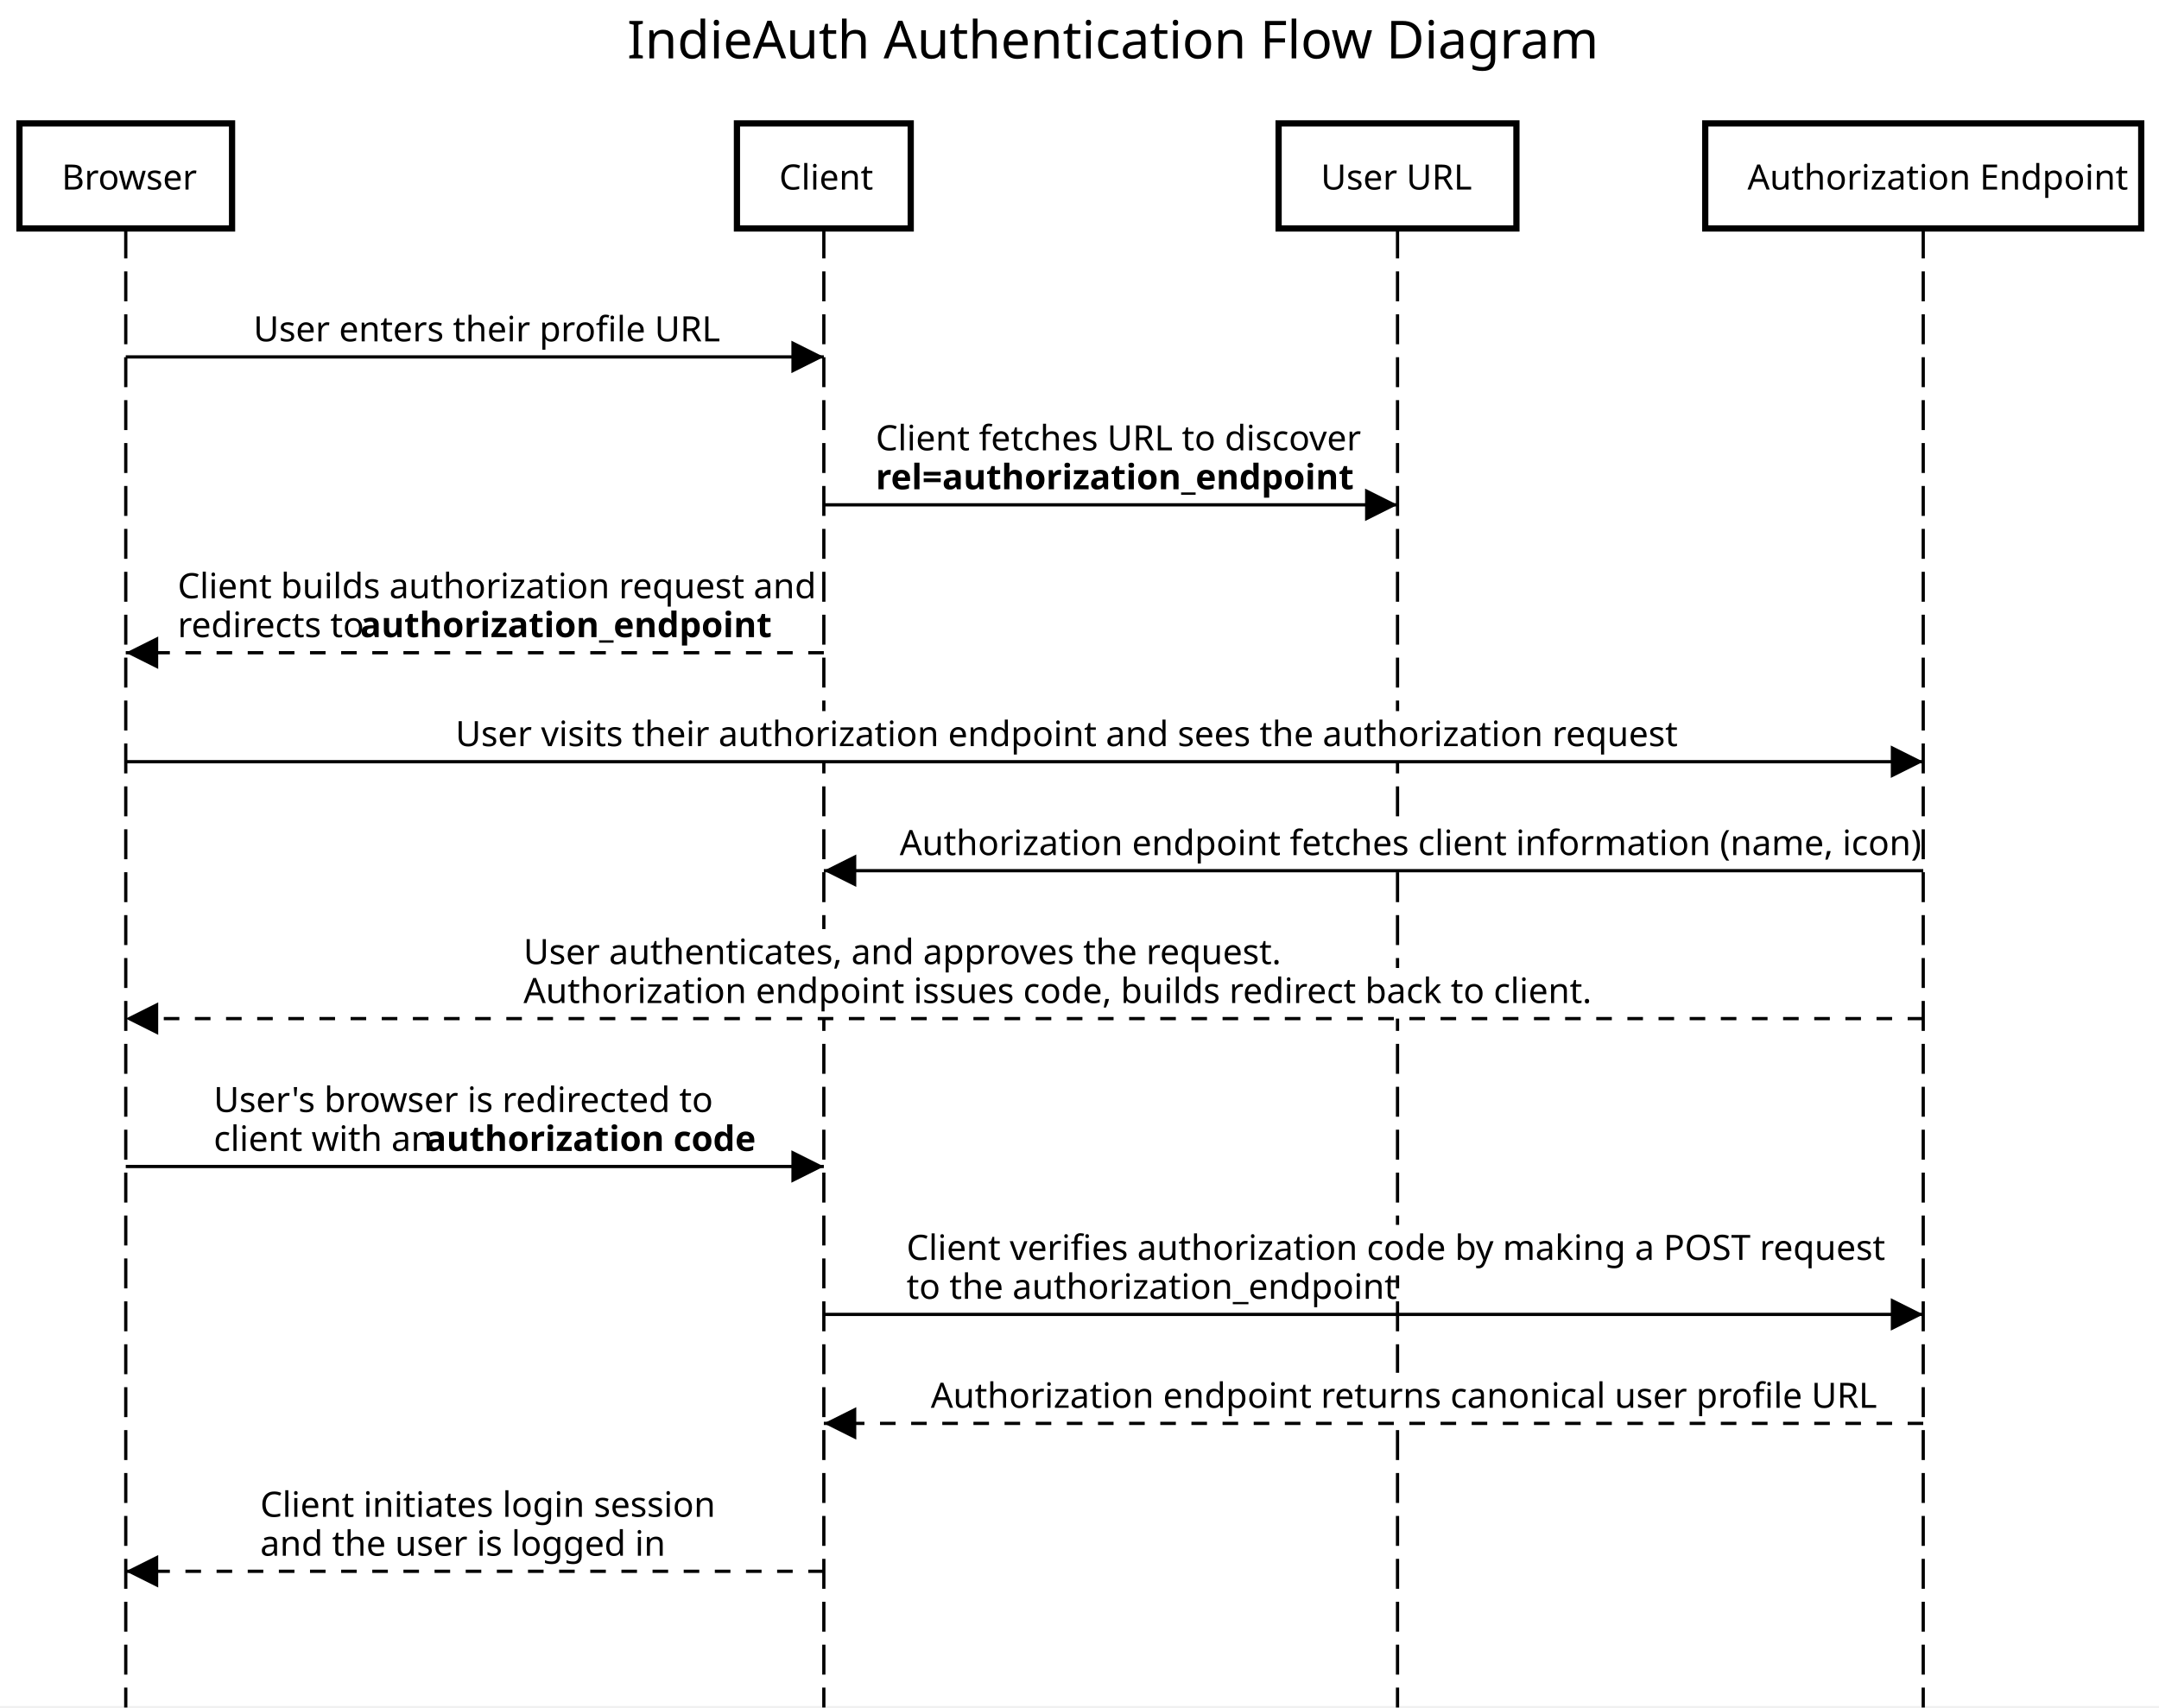
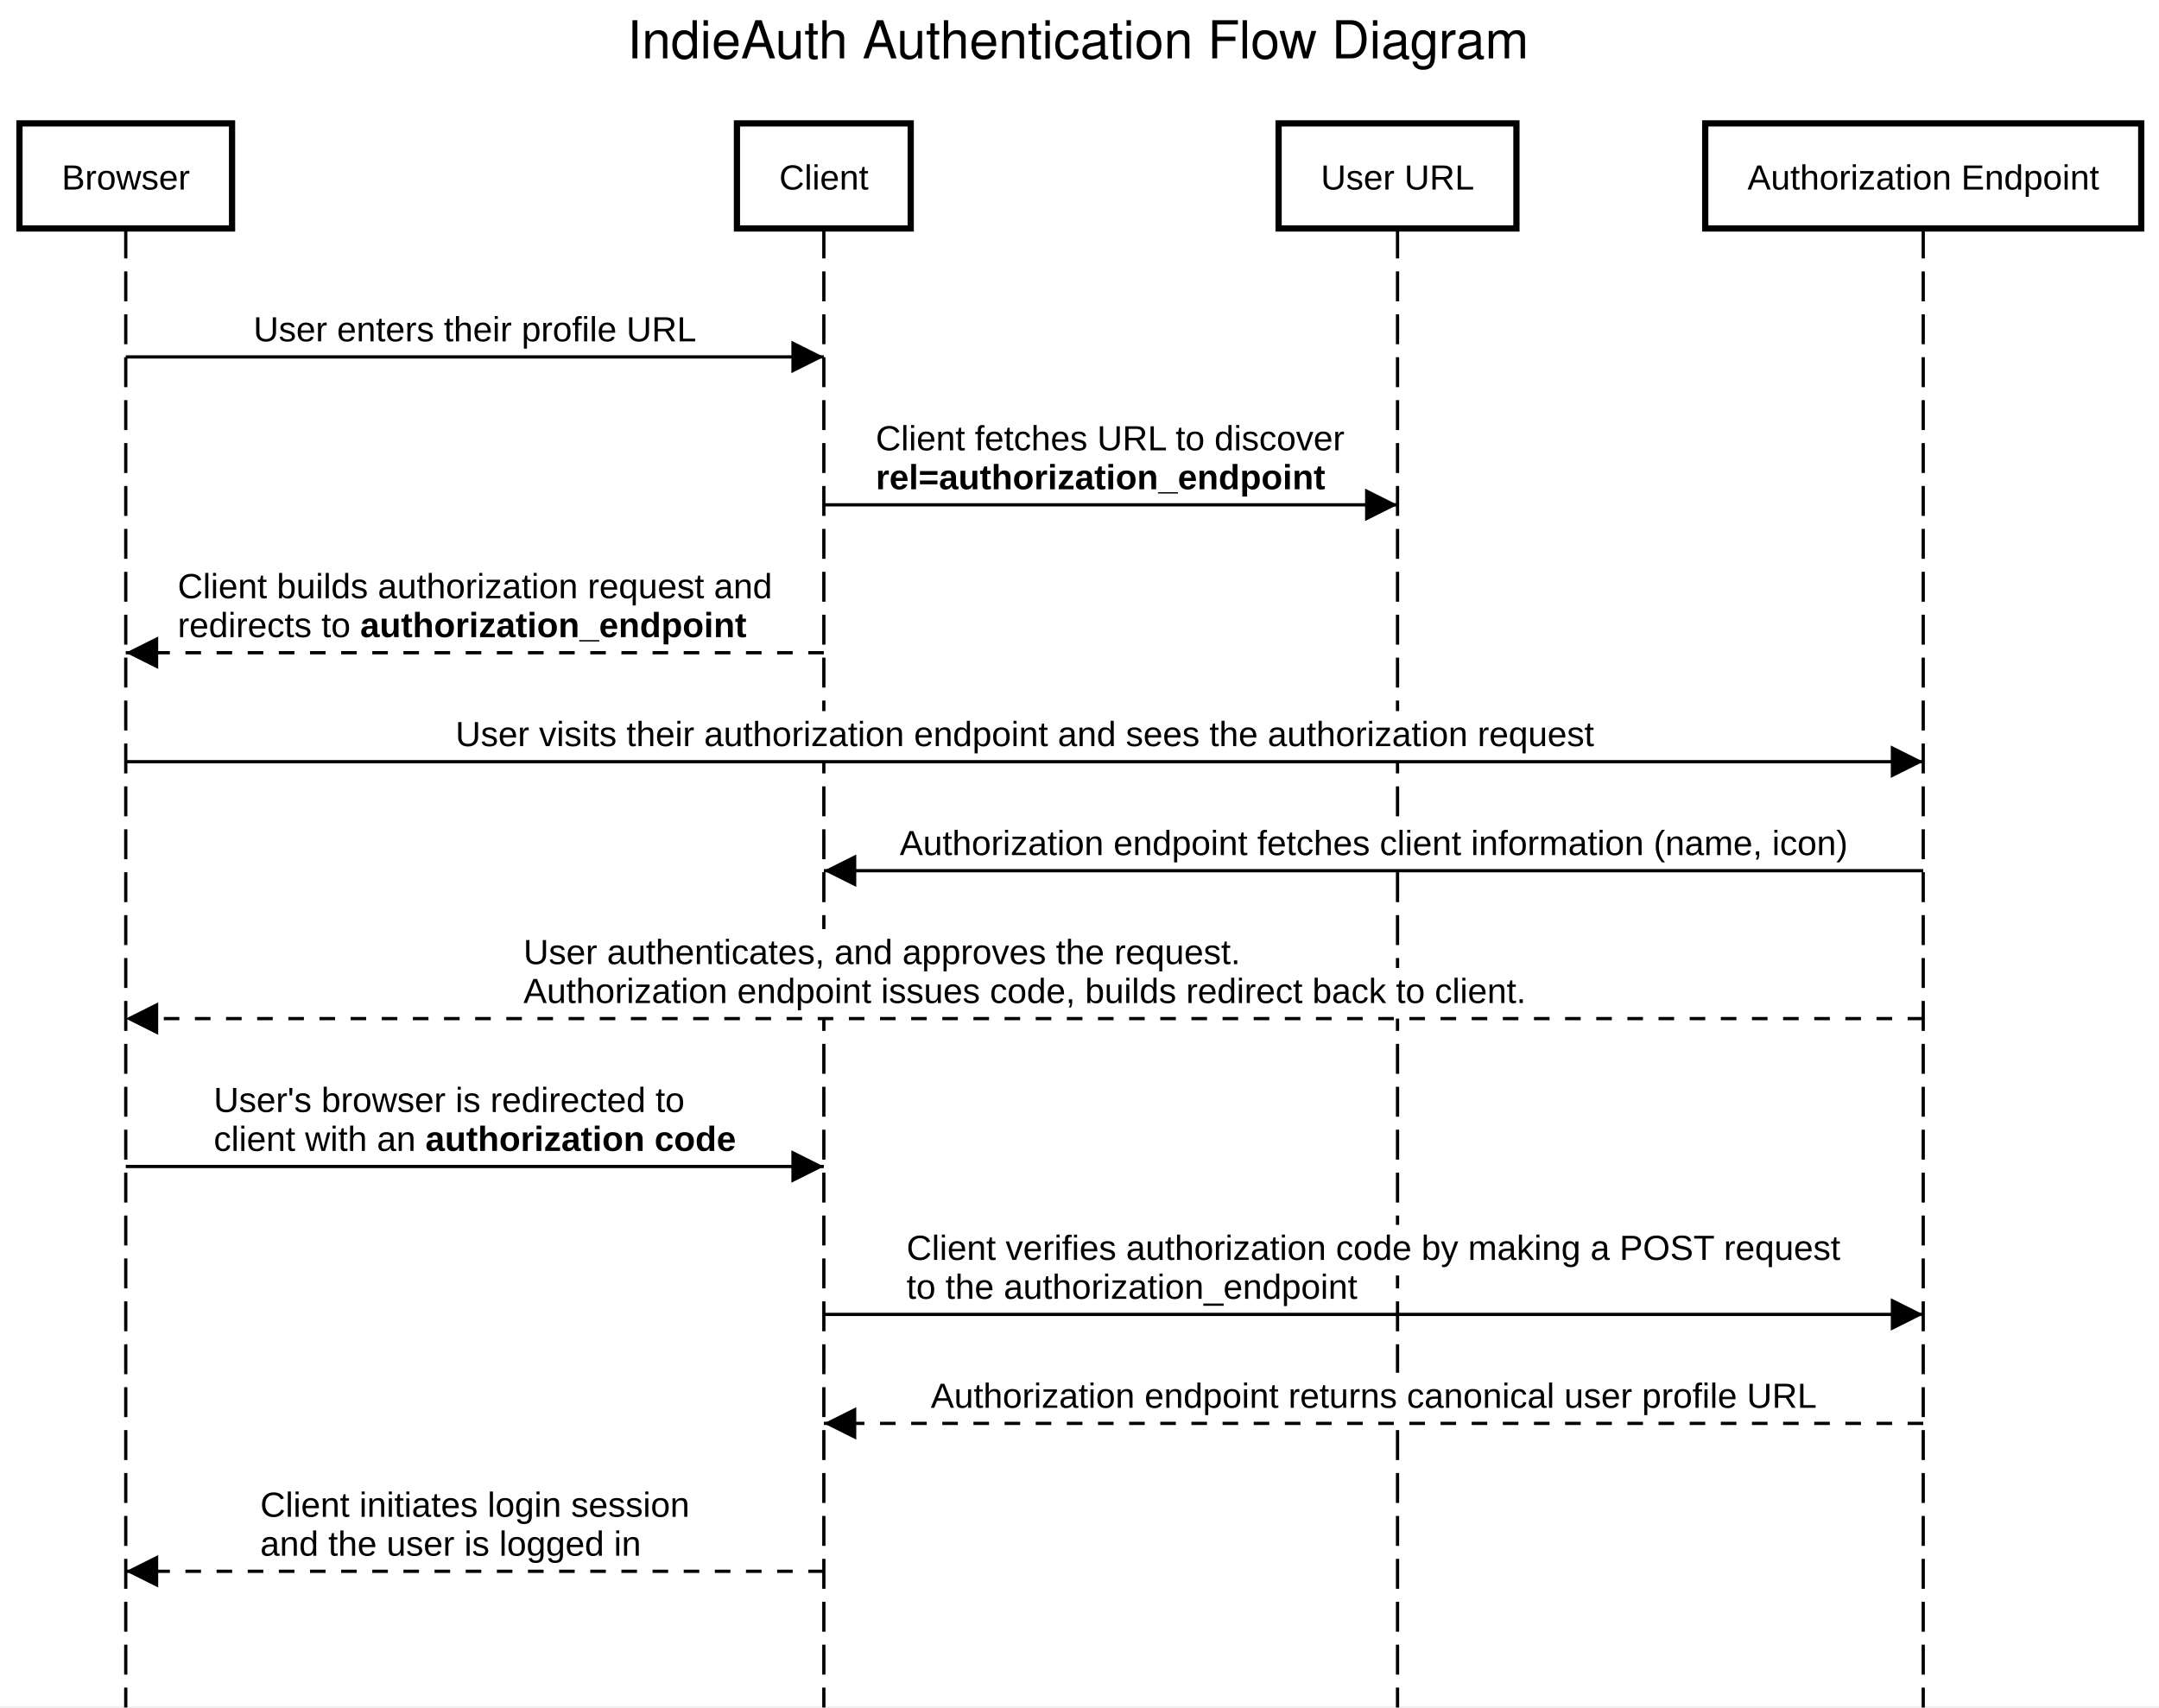
<svg xmlns="http://www.w3.org/2000/svg" version="1.1" viewbox="0 0 906 716" style="width: 100%; height: auto;">
  <defs />
  <g>
    <g />
    <g />
    <g />
    <g />
    <g />
    <g />
    <g />
    <g />
    <g />
    <g />
    <g />
    <g />
    <g />
    <g />
    <g />
    <g />
    <g />
    <g />
    <g />
    <g />
    <g />
    <g />
    <g>
      <rect fill="white" stroke="none" x="0" y="0" width="906" height="716" />
    </g>
    <g>
-       <text fill="black" stroke="none" font-family="sans-serif" font-size="16.5pt" font-style="normal" font-weight="normal" text-decoration="normal" x="263.199" y="24.503" text-anchor="start" dominant-baseline="alphabetic">IndieAuth Authentication Flow Diagram</text>
+       <text fill="black" stroke="none" font-family="Helvetica" font-size="16.5pt" font-style="normal" font-weight="normal" text-decoration="normal" x="263.199" y="24.503" text-anchor="start" dominant-baseline="alphabetic">IndieAuth Authentication Flow Diagram</text>
    </g>
    <g>
      <path fill="none" stroke="black" paint-order="fill stroke markers" d=" M 52.774 95.888 L 52.774 716.625" stroke-miterlimit="10" stroke-width="1.361" stroke-dasharray="12.566,5.445" />
      <path fill="none" stroke="black" paint-order="fill stroke markers" d=" M 345.712 95.888 L 345.712 716.625" stroke-miterlimit="10" stroke-width="1.361" stroke-dasharray="12.566,5.445" />
      <path fill="none" stroke="black" paint-order="fill stroke markers" d=" M 586.452 95.888 L 586.452 716.625" stroke-miterlimit="10" stroke-width="1.361" stroke-dasharray="12.566,5.445" />
      <path fill="none" stroke="black" paint-order="fill stroke markers" d=" M 807.065 95.888 L 807.065 716.625" stroke-miterlimit="10" stroke-width="1.361" stroke-dasharray="12.566,5.445" />
    </g>
    <g>
      <path fill="none" stroke="none" />
      <g>
        <path fill="white" stroke="black" paint-order="fill stroke markers" d=" M 8.168 51.783 L 97.38 51.783 L 97.38 95.888 L 8.168 95.888 L 8.168 51.783 Z" stroke-miterlimit="10" stroke-width="2.614" stroke-dasharray="" />
      </g>
      <g>
        <g />
-         <text fill="black" stroke="none" font-family="sans-serif" font-size="11pt" font-style="normal" font-weight="normal" text-decoration="normal" x="25.891" y="79.552" text-anchor="start" dominant-baseline="alphabetic">Browser</text>
+         <text fill="black" stroke="none" font-family="Arial" font-size="11pt" font-style="normal" font-weight="normal" text-decoration="normal" x="25.891" y="79.552" text-anchor="start" dominant-baseline="alphabetic">Browser</text>
      </g>
      <path fill="none" stroke="none" />
      <g>
        <path fill="white" stroke="black" paint-order="fill stroke markers" d=" M 309.248 51.783 L 382.175 51.783 L 382.175 95.888 L 309.248 95.888 L 309.248 51.783 Z" stroke-miterlimit="10" stroke-width="2.614" stroke-dasharray="" />
      </g>
      <g>
        <g />
-         <text fill="black" stroke="none" font-family="sans-serif" font-size="11pt" font-style="normal" font-weight="normal" text-decoration="normal" x="326.971" y="79.552" text-anchor="start" dominant-baseline="alphabetic">Client</text>
+         <text fill="black" stroke="none" font-family="Arial" font-size="11pt" font-style="normal" font-weight="normal" text-decoration="normal" x="326.971" y="79.552" text-anchor="start" dominant-baseline="alphabetic">Client</text>
      </g>
      <path fill="none" stroke="none" />
      <g>
        <path fill="white" stroke="black" paint-order="fill stroke markers" d=" M 536.552 51.783 L 636.351 51.783 L 636.351 95.888 L 536.552 95.888 L 536.552 51.783 Z" stroke-miterlimit="10" stroke-width="2.614" stroke-dasharray="" />
      </g>
      <g>
        <g />
-         <text fill="black" stroke="none" font-family="sans-serif" font-size="11pt" font-style="normal" font-weight="normal" text-decoration="normal" x="554.276" y="79.552" text-anchor="start" dominant-baseline="alphabetic">User URL</text>
+         <text fill="black" stroke="none" font-family="Arial" font-size="11pt" font-style="normal" font-weight="normal" text-decoration="normal" x="554.276" y="79.552" text-anchor="start" dominant-baseline="alphabetic">User URL</text>
      </g>
      <path fill="none" stroke="none" />
      <g>
        <path fill="white" stroke="black" paint-order="fill stroke markers" d=" M 715.583 51.783 L 898.547 51.783 L 898.547 95.888 L 715.583 95.888 L 715.583 51.783 Z" stroke-miterlimit="10" stroke-width="2.614" stroke-dasharray="" />
      </g>
      <g>
        <g />
-         <text fill="black" stroke="none" font-family="sans-serif" font-size="11pt" font-style="normal" font-weight="normal" text-decoration="normal" x="733.307" y="79.552" text-anchor="start" dominant-baseline="alphabetic">Authorization Endpoint</text>
+         <text fill="black" stroke="none" font-family="Arial" font-size="11pt" font-style="normal" font-weight="normal" text-decoration="normal" x="733.307" y="79.552" text-anchor="start" dominant-baseline="alphabetic">Authorization Endpoint</text>
      </g>
    </g>
    <g>
      <g>
        <g>
          <path fill="none" stroke="none" />
          <rect fill="white" stroke="none" x="103.911" y="128.558" width="190.663" height="21.236" />
        </g>
-         <text fill="black" stroke="none" font-family="sans-serif" font-size="11pt" font-style="normal" font-weight="normal" text-decoration="normal" x="106.362" y="143.26" text-anchor="start" dominant-baseline="alphabetic">User enters their profile URL</text>
+         <text fill="black" stroke="none" font-family="Arial" font-size="11pt" font-style="normal" font-weight="normal" text-decoration="normal" x="106.362" y="143.26" text-anchor="start" dominant-baseline="alphabetic">User enters their profile URL</text>
      </g>
      <g>
        <path fill="none" stroke="black" paint-order="fill stroke markers" d=" M 52.774 149.794 L 345.712 149.794" stroke-miterlimit="10" stroke-width="1.361" stroke-dasharray="" />
        <path fill="black" stroke="none" paint-order="stroke fill markers" d=" M 332.099 142.987 L 345.712 149.794 L 332.099 156.6 Z" />
      </g>
      <g>
        <g>
          <path fill="none" stroke="none" />
          <rect fill="white" stroke="none" x="365.042" y="174.297" width="202.08" height="21.236" />
        </g>
        <g>
          <path fill="none" stroke="none" />
          <rect fill="white" stroke="none" x="365.042" y="190.632" width="193.454" height="21.236" />
        </g>
-         <text fill="black" stroke="none" font-family="sans-serif" font-size="11pt" font-style="normal" font-weight="normal" text-decoration="normal" x="367.492" y="188.998" text-anchor="start" dominant-baseline="alphabetic">Client fetches URL to discover</text>
-         <text fill="black" stroke="none" font-family="sans-serif" font-size="11pt" font-style="normal" font-weight="normal" text-decoration="normal" x="367.492" y="205.334" text-anchor="start" dominant-baseline="alphabetic" />
-         <text fill="black" stroke="none" font-family="sans-serif" font-size="11pt" font-style="normal" font-weight="bold" text-decoration="normal" x="367.492" y="205.334" text-anchor="start" dominant-baseline="alphabetic">rel=authorization_endpoint</text>
-         <text fill="black" stroke="none" font-family="sans-serif" font-size="11pt" font-style="normal" font-weight="normal" text-decoration="normal" x="556.046" y="205.334" text-anchor="start" dominant-baseline="alphabetic" />
+         <text fill="black" stroke="none" font-family="Arial" font-size="11pt" font-style="normal" font-weight="normal" text-decoration="normal" x="367.492" y="188.998" text-anchor="start" dominant-baseline="alphabetic">Client fetches URL to discover</text>
+         <text fill="black" stroke="none" font-family="Arial" font-size="11pt" font-style="normal" font-weight="normal" text-decoration="normal" x="367.492" y="205.334" text-anchor="start" dominant-baseline="alphabetic" />
+         <text fill="black" stroke="none" font-family="Arial" font-size="11pt" font-style="normal" font-weight="bold" text-decoration="normal" x="367.492" y="205.334" text-anchor="start" dominant-baseline="alphabetic">rel=authorization_endpoint</text>
+         <text fill="black" stroke="none" font-family="Arial" font-size="11pt" font-style="normal" font-weight="normal" text-decoration="normal" x="556.046" y="205.334" text-anchor="start" dominant-baseline="alphabetic" />
      </g>
      <g>
        <path fill="none" stroke="black" paint-order="fill stroke markers" d=" M 345.712 211.868 L 586.452 211.868" stroke-miterlimit="10" stroke-width="1.361" stroke-dasharray="" />
        <path fill="black" stroke="none" paint-order="stroke fill markers" d=" M 572.839 205.061 L 586.452 211.868 L 572.839 218.674 Z" />
      </g>
      <g>
        <g>
          <path fill="none" stroke="none" />
          <rect fill="white" stroke="none" x="72.104" y="236.37" width="254.278" height="21.236" />
        </g>
        <g>
          <path fill="none" stroke="none" />
          <rect fill="white" stroke="none" x="72.104" y="252.706" width="243.547" height="21.236" />
        </g>
-         <text fill="black" stroke="none" font-family="sans-serif" font-size="11pt" font-style="normal" font-weight="normal" text-decoration="normal" x="74.554" y="251.072" text-anchor="start" dominant-baseline="alphabetic">Client builds authorization request and</text>
-         <text fill="black" stroke="none" font-family="sans-serif" font-size="11pt" font-style="normal" font-weight="normal" text-decoration="normal" x="74.554" y="267.407" text-anchor="start" dominant-baseline="alphabetic">redirects to </text>
-         <text fill="black" stroke="none" font-family="sans-serif" font-size="11pt" font-style="normal" font-weight="bold" text-decoration="normal" x="151.14" y="267.407" text-anchor="start" dominant-baseline="alphabetic">authorization_endpoint</text>
-         <text fill="black" stroke="none" font-family="sans-serif" font-size="11pt" font-style="normal" font-weight="normal" text-decoration="normal" x="313.201" y="267.407" text-anchor="start" dominant-baseline="alphabetic" />
+         <text fill="black" stroke="none" font-family="Arial" font-size="11pt" font-style="normal" font-weight="normal" text-decoration="normal" x="74.554" y="251.072" text-anchor="start" dominant-baseline="alphabetic">Client builds authorization request and</text>
+         <text fill="black" stroke="none" font-family="Arial" font-size="11pt" font-style="normal" font-weight="normal" text-decoration="normal" x="74.554" y="267.407" text-anchor="start" dominant-baseline="alphabetic">redirects to </text>
+         <text fill="black" stroke="none" font-family="Arial" font-size="11pt" font-style="normal" font-weight="bold" text-decoration="normal" x="151.14" y="267.407" text-anchor="start" dominant-baseline="alphabetic">authorization_endpoint</text>
+         <text fill="black" stroke="none" font-family="Arial" font-size="11pt" font-style="normal" font-weight="normal" text-decoration="normal" x="313.201" y="267.407" text-anchor="start" dominant-baseline="alphabetic" />
      </g>
      <g>
        <path fill="none" stroke="black" paint-order="fill stroke markers" d=" M 345.712 273.941 L 52.774 273.941" stroke-miterlimit="10" stroke-width="1.361" stroke-dasharray="6.534" />
        <path fill="black" stroke="none" paint-order="stroke fill markers" d=" M 66.387 267.135 L 52.774 273.941 L 66.387 280.748 Z" />
      </g>
      <g>
        <g>
          <path fill="none" stroke="none" />
          <rect fill="white" stroke="none" x="188.697" y="298.444" width="482.445" height="21.236" />
        </g>
-         <text fill="black" stroke="none" font-family="sans-serif" font-size="11pt" font-style="normal" font-weight="normal" text-decoration="normal" x="191.147" y="313.146" text-anchor="start" dominant-baseline="alphabetic">User visits their authorization endpoint and sees the authorization request</text>
+         <text fill="black" stroke="none" font-family="Arial" font-size="11pt" font-style="normal" font-weight="normal" text-decoration="normal" x="191.147" y="313.146" text-anchor="start" dominant-baseline="alphabetic">User visits their authorization endpoint and sees the authorization request</text>
      </g>
      <g>
        <path fill="none" stroke="black" paint-order="fill stroke markers" d=" M 52.774 319.68 L 807.065 319.68" stroke-miterlimit="10" stroke-width="1.361" stroke-dasharray="" />
        <path fill="black" stroke="none" paint-order="stroke fill markers" d=" M 793.452 312.874 L 807.065 319.68 L 793.452 326.486 Z" />
      </g>
      <g>
        <g>
          <path fill="none" stroke="none" />
          <rect fill="white" stroke="none" x="375.105" y="344.183" width="402.567" height="21.236" />
        </g>
-         <text fill="black" stroke="none" font-family="sans-serif" font-size="11pt" font-style="normal" font-weight="normal" text-decoration="normal" x="377.555" y="358.884" text-anchor="start" dominant-baseline="alphabetic">Authorization endpoint fetches client information (name, icon)</text>
+         <text fill="black" stroke="none" font-family="Arial" font-size="11pt" font-style="normal" font-weight="normal" text-decoration="normal" x="377.555" y="358.884" text-anchor="start" dominant-baseline="alphabetic">Authorization endpoint fetches client information (name, icon)</text>
      </g>
      <g>
        <path fill="none" stroke="black" paint-order="fill stroke markers" d=" M 807.065 365.418 L 345.712 365.418" stroke-miterlimit="10" stroke-width="1.361" stroke-dasharray="" />
        <path fill="black" stroke="none" paint-order="stroke fill markers" d=" M 359.324 358.612 L 345.712 365.418 L 359.324 372.225 Z" />
      </g>
      <g>
        <g>
          <path fill="none" stroke="none" />
          <rect fill="white" stroke="none" x="217.222" y="389.921" width="305.616" height="21.236" />
        </g>
        <g>
          <path fill="none" stroke="none" />
          <rect fill="white" stroke="none" x="217.222" y="406.257" width="425.394" height="21.236" />
        </g>
-         <text fill="black" stroke="none" font-family="sans-serif" font-size="11pt" font-style="normal" font-weight="normal" text-decoration="normal" x="219.673" y="404.623" text-anchor="start" dominant-baseline="alphabetic">User authenticates, and approves the request.</text>
-         <text fill="black" stroke="none" font-family="sans-serif" font-size="11pt" font-style="normal" font-weight="normal" text-decoration="normal" x="219.673" y="420.958" text-anchor="start" dominant-baseline="alphabetic">Authorization endpoint issues code, builds redirect back to client.</text>
+         <text fill="black" stroke="none" font-family="Arial" font-size="11pt" font-style="normal" font-weight="normal" text-decoration="normal" x="219.673" y="404.623" text-anchor="start" dominant-baseline="alphabetic">User authenticates, and approves the request.</text>
+         <text fill="black" stroke="none" font-family="Arial" font-size="11pt" font-style="normal" font-weight="normal" text-decoration="normal" x="219.673" y="420.958" text-anchor="start" dominant-baseline="alphabetic">Authorization endpoint issues code, builds redirect back to client.</text>
      </g>
      <g>
        <path fill="none" stroke="black" paint-order="fill stroke markers" d=" M 807.065 427.492 L 52.774 427.492" stroke-miterlimit="10" stroke-width="1.361" stroke-dasharray="6.534" />
        <path fill="black" stroke="none" paint-order="stroke fill markers" d=" M 66.387 420.686 L 52.774 427.492 L 66.387 434.299 Z" />
      </g>
      <g>
        <g>
          <path fill="none" stroke="none" />
          <rect fill="white" stroke="none" x="87.226" y="451.995" width="202.417" height="21.236" />
        </g>
        <g>
          <path fill="none" stroke="none" />
          <rect fill="white" stroke="none" x="87.226" y="468.33" width="224.034" height="21.236" />
        </g>
-         <text fill="black" stroke="none" font-family="sans-serif" font-size="11pt" font-style="normal" font-weight="normal" text-decoration="normal" x="89.676" y="466.697" text-anchor="start" dominant-baseline="alphabetic">User's browser is redirected to</text>
-         <text fill="black" stroke="none" font-family="sans-serif" font-size="11pt" font-style="normal" font-weight="normal" text-decoration="normal" x="89.676" y="483.032" text-anchor="start" dominant-baseline="alphabetic">client with an </text>
-         <text fill="black" stroke="none" font-family="sans-serif" font-size="11pt" font-style="normal" font-weight="bold" text-decoration="normal" x="178.495" y="483.032" text-anchor="start" dominant-baseline="alphabetic">authorization code</text>
-         <text fill="black" stroke="none" font-family="sans-serif" font-size="11pt" font-style="normal" font-weight="normal" text-decoration="normal" x="308.81" y="483.032" text-anchor="start" dominant-baseline="alphabetic" />
+         <text fill="black" stroke="none" font-family="Arial" font-size="11pt" font-style="normal" font-weight="normal" text-decoration="normal" x="89.676" y="466.697" text-anchor="start" dominant-baseline="alphabetic">User's browser is redirected to</text>
+         <text fill="black" stroke="none" font-family="Arial" font-size="11pt" font-style="normal" font-weight="normal" text-decoration="normal" x="89.676" y="483.032" text-anchor="start" dominant-baseline="alphabetic">client with an </text>
+         <text fill="black" stroke="none" font-family="Arial" font-size="11pt" font-style="normal" font-weight="bold" text-decoration="normal" x="178.495" y="483.032" text-anchor="start" dominant-baseline="alphabetic">authorization code</text>
+         <text fill="black" stroke="none" font-family="Arial" font-size="11pt" font-style="normal" font-weight="normal" text-decoration="normal" x="308.81" y="483.032" text-anchor="start" dominant-baseline="alphabetic" />
      </g>
      <g>
        <path fill="none" stroke="black" paint-order="fill stroke markers" d=" M 52.774 489.566 L 345.712 489.566" stroke-miterlimit="10" stroke-width="1.361" stroke-dasharray="" />
        <path fill="black" stroke="none" paint-order="stroke fill markers" d=" M 332.099 482.76 L 345.712 489.566 L 332.099 496.372 Z" />
      </g>
      <g>
        <g>
          <path fill="none" stroke="none" />
          <rect fill="white" stroke="none" x="377.968" y="514.069" width="396.84" height="21.236" />
        </g>
        <g>
          <path fill="none" stroke="none" />
          <rect fill="white" stroke="none" x="377.968" y="530.404" width="193.999" height="21.236" />
        </g>
-         <text fill="black" stroke="none" font-family="sans-serif" font-size="11pt" font-style="normal" font-weight="normal" text-decoration="normal" x="380.418" y="528.771" text-anchor="start" dominant-baseline="alphabetic">Client verifies authorization code by making a POST request</text>
-         <text fill="black" stroke="none" font-family="sans-serif" font-size="11pt" font-style="normal" font-weight="normal" text-decoration="normal" x="380.418" y="545.106" text-anchor="start" dominant-baseline="alphabetic">to the authorization_endpoint</text>
+         <text fill="black" stroke="none" font-family="Arial" font-size="11pt" font-style="normal" font-weight="normal" text-decoration="normal" x="380.418" y="528.771" text-anchor="start" dominant-baseline="alphabetic">Client verifies authorization code by making a POST request</text>
+         <text fill="black" stroke="none" font-family="Arial" font-size="11pt" font-style="normal" font-weight="normal" text-decoration="normal" x="380.418" y="545.106" text-anchor="start" dominant-baseline="alphabetic">to the authorization_endpoint</text>
      </g>
      <g>
        <path fill="none" stroke="black" paint-order="fill stroke markers" d=" M 345.712 551.64 L 807.065 551.64" stroke-miterlimit="10" stroke-width="1.361" stroke-dasharray="" />
        <path fill="black" stroke="none" paint-order="stroke fill markers" d=" M 793.452 544.833 L 807.065 551.64 L 793.452 558.446 Z" />
      </g>
      <g>
        <g>
          <path fill="none" stroke="none" />
          <rect fill="white" stroke="none" x="388.14" y="576.143" width="376.497" height="21.236" />
        </g>
-         <text fill="black" stroke="none" font-family="sans-serif" font-size="11pt" font-style="normal" font-weight="normal" text-decoration="normal" x="390.59" y="590.844" text-anchor="start" dominant-baseline="alphabetic">Authorization endpoint returns canonical user profile URL</text>
+         <text fill="black" stroke="none" font-family="Arial" font-size="11pt" font-style="normal" font-weight="normal" text-decoration="normal" x="390.59" y="590.844" text-anchor="start" dominant-baseline="alphabetic">Authorization endpoint returns canonical user profile URL</text>
      </g>
      <g>
        <path fill="none" stroke="black" paint-order="fill stroke markers" d=" M 807.065 597.378 L 345.712 597.378" stroke-miterlimit="10" stroke-width="1.361" stroke-dasharray="6.534" />
        <path fill="black" stroke="none" paint-order="stroke fill markers" d=" M 359.324 590.572 L 345.712 597.378 L 359.324 604.185 Z" />
      </g>
      <g>
        <g>
          <path fill="none" stroke="none" />
          <rect fill="white" stroke="none" x="106.75" y="621.881" width="184.986" height="21.236" />
        </g>
        <g>
          <path fill="none" stroke="none" />
          <rect fill="white" stroke="none" x="106.75" y="638.216" width="164.643" height="21.236" />
        </g>
-         <text fill="black" stroke="none" font-family="sans-serif" font-size="11pt" font-style="normal" font-weight="normal" text-decoration="normal" x="109.2" y="636.583" text-anchor="start" dominant-baseline="alphabetic">Client initiates login session</text>
-         <text fill="black" stroke="none" font-family="sans-serif" font-size="11pt" font-style="normal" font-weight="normal" text-decoration="normal" x="109.2" y="652.918" text-anchor="start" dominant-baseline="alphabetic">and the user is logged in</text>
+         <text fill="black" stroke="none" font-family="Arial" font-size="11pt" font-style="normal" font-weight="normal" text-decoration="normal" x="109.2" y="636.583" text-anchor="start" dominant-baseline="alphabetic">Client initiates login session</text>
+         <text fill="black" stroke="none" font-family="Arial" font-size="11pt" font-style="normal" font-weight="normal" text-decoration="normal" x="109.2" y="652.918" text-anchor="start" dominant-baseline="alphabetic">and the user is logged in</text>
      </g>
      <g>
        <path fill="none" stroke="black" paint-order="fill stroke markers" d=" M 345.712 659.452 L 52.774 659.452" stroke-miterlimit="10" stroke-width="1.361" stroke-dasharray="6.534" />
        <path fill="black" stroke="none" paint-order="stroke fill markers" d=" M 66.387 652.646 L 52.774 659.452 L 66.387 666.258 Z" />
      </g>
    </g>
    <g />
    <g />
    <g />
    <g />
  </g>
</svg>
